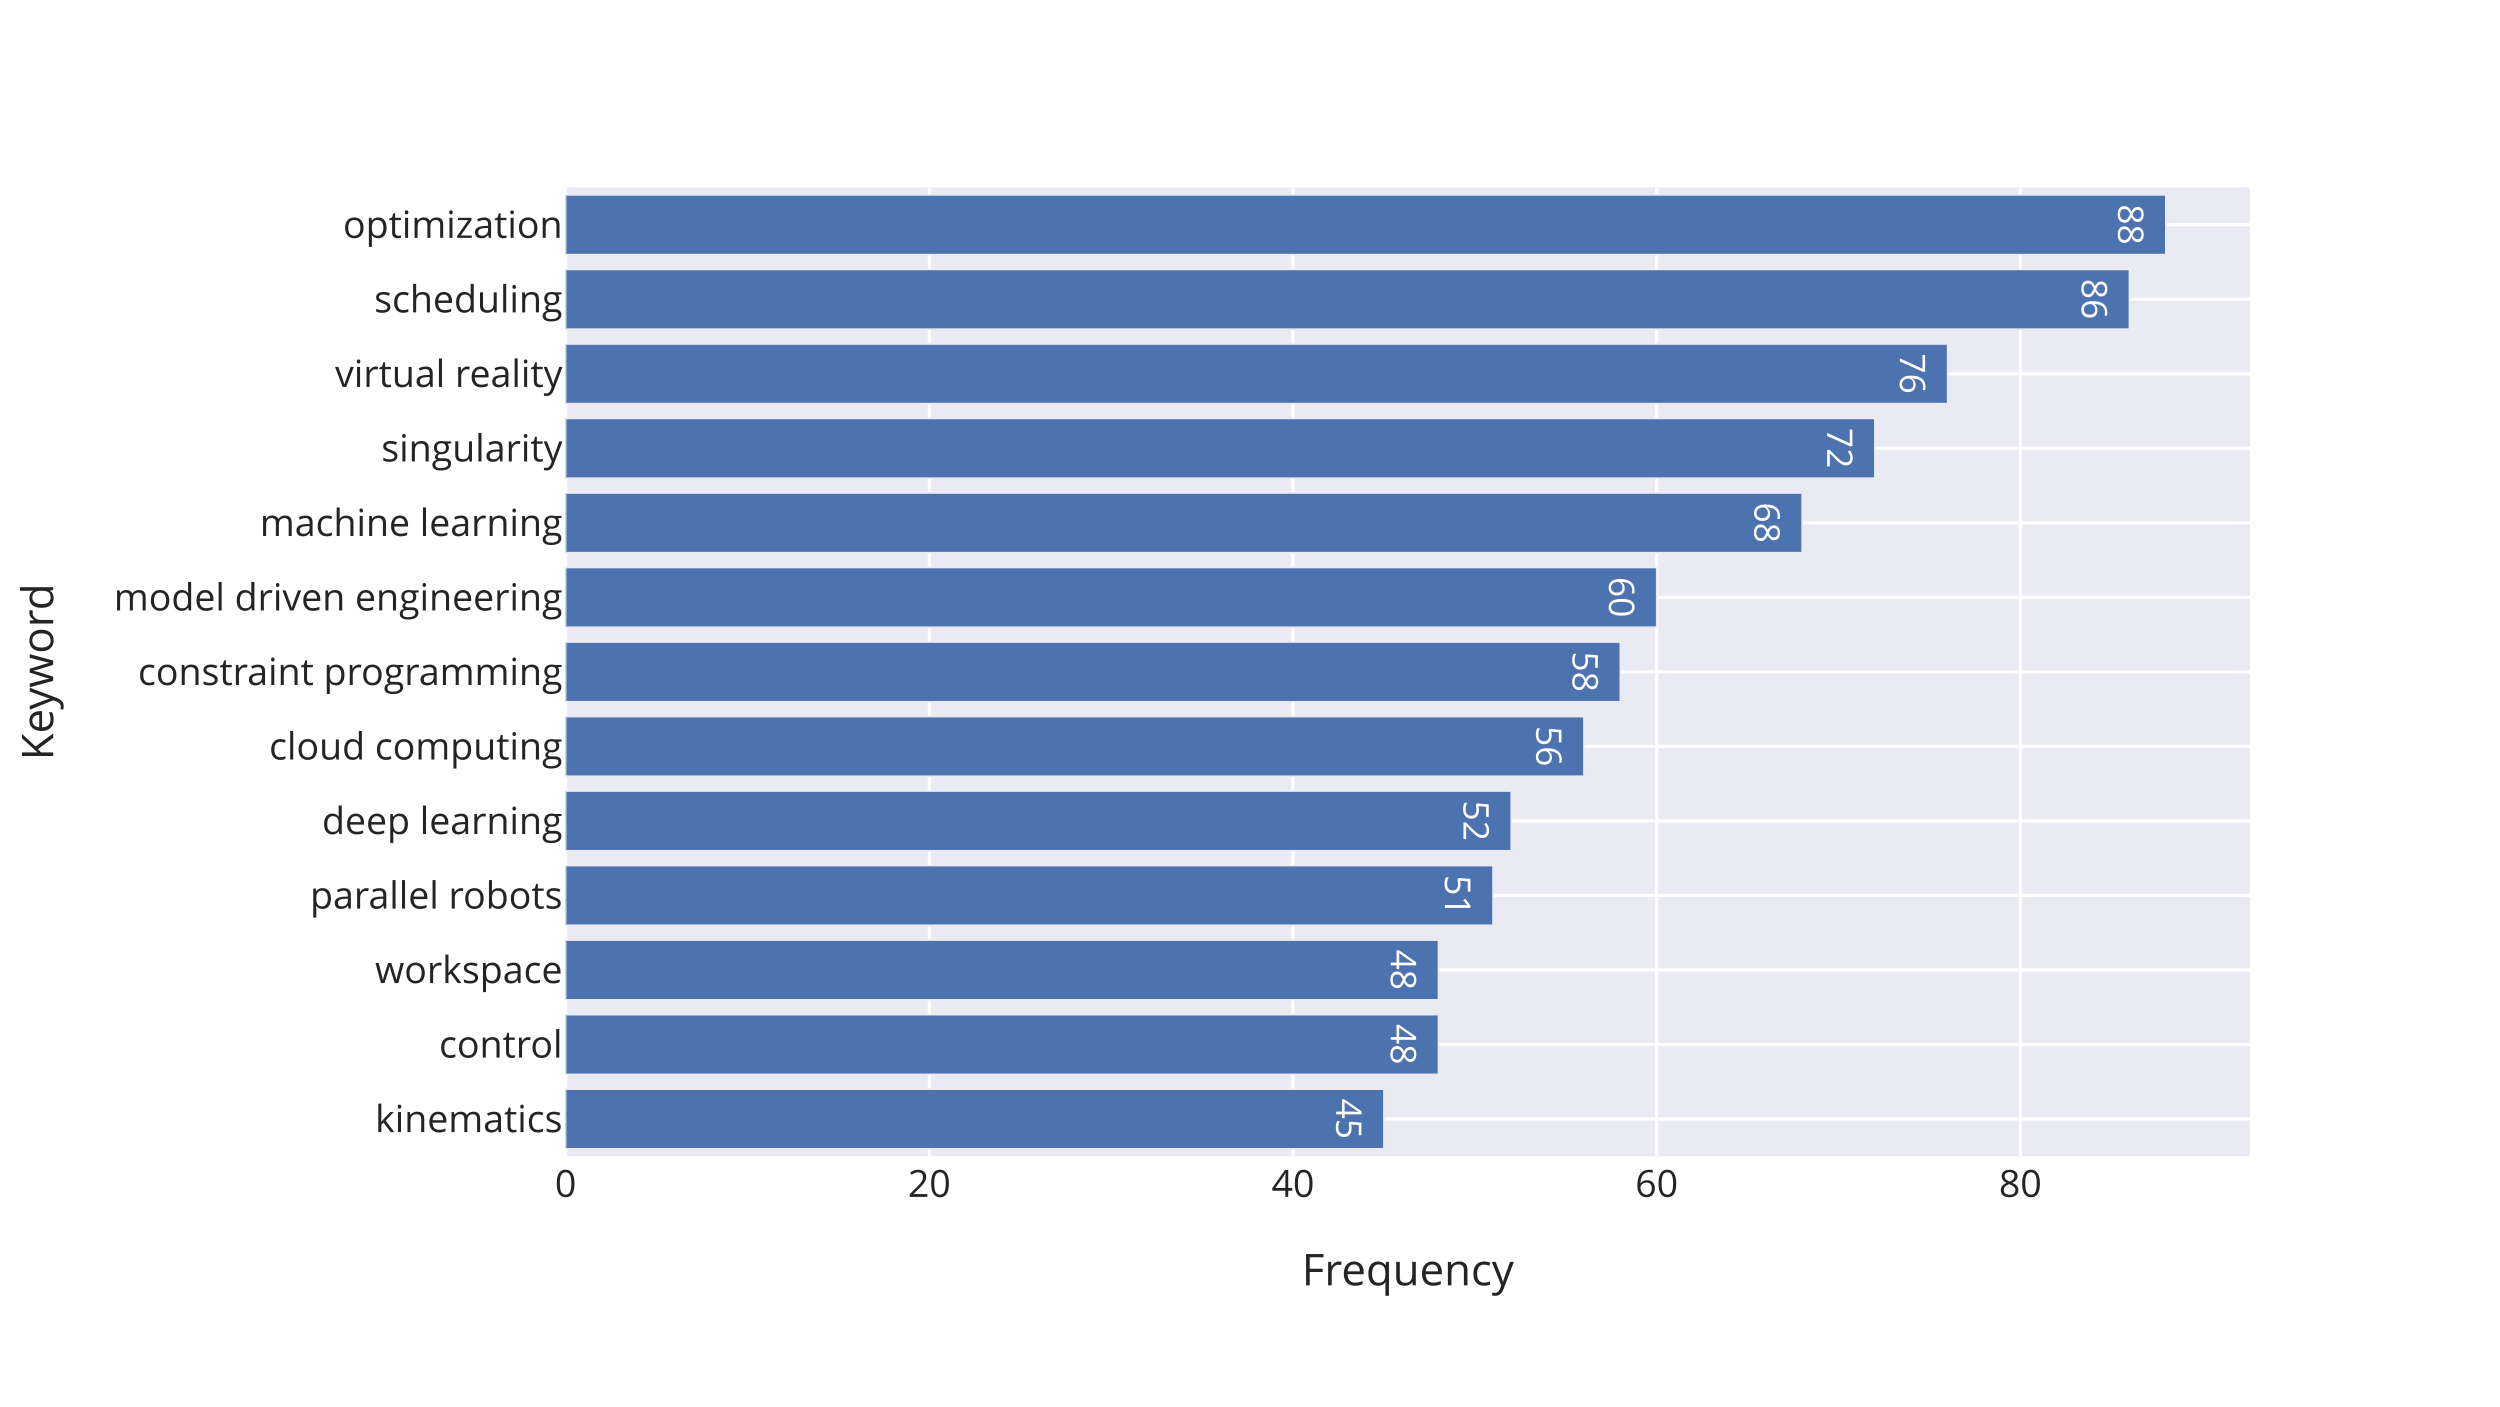
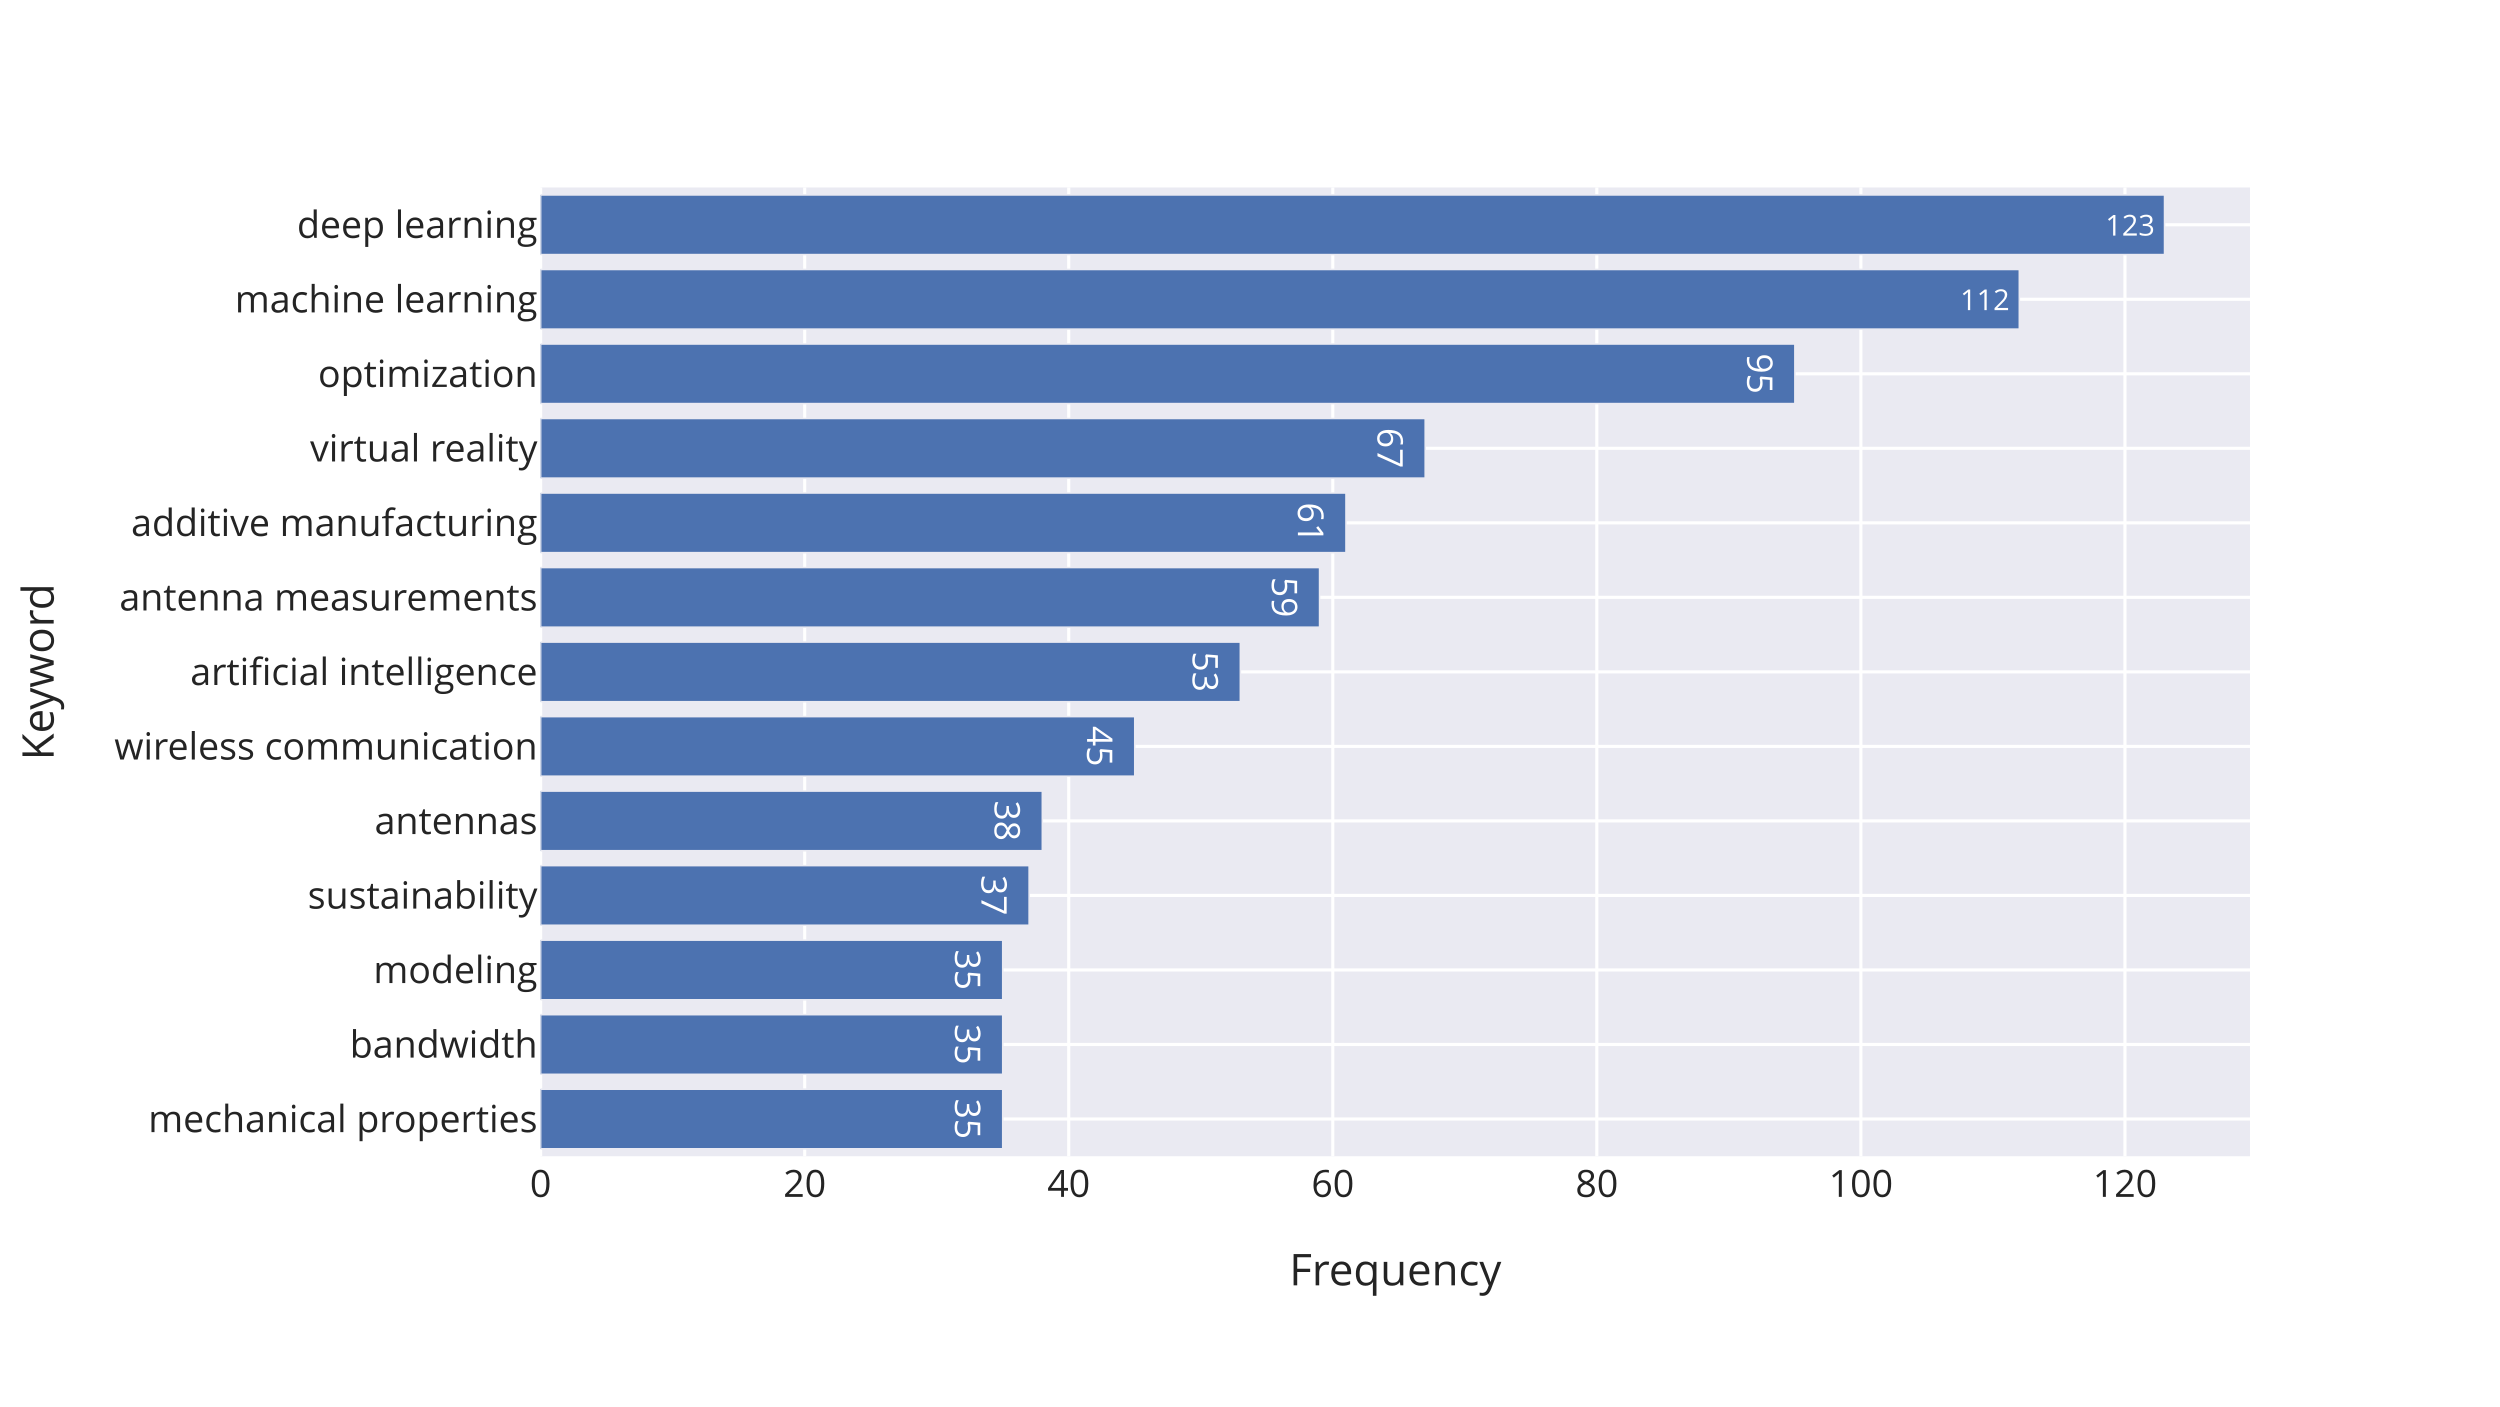
<svg xmlns="http://www.w3.org/2000/svg" class="main-svg" width="800" height="450" style="" viewBox="0 0 800 450">
  <rect x="0" y="0" width="800" height="450" style="fill: rgb(255, 255, 255); fill-opacity: 1;" />
-   <defs id="defs-734078">
+   <defs id="defs-16a63f">
    <g class="clips">
-       <clipPath id="clip734078xyplot" class="plotclip">
-         <rect width="539" height="310" />
-       </clipPath>
-       <clipPath class="axesclip" id="clip734078x">
-         <rect x="181" y="0" width="539" height="450" />
-       </clipPath>
-       <clipPath class="axesclip" id="clip734078y">
+       <clipPath id="clip16a63fxyplot" class="plotclip">
+         <rect width="547" height="310" />
+       </clipPath>
+       <clipPath class="axesclip" id="clip16a63fx">
+         <rect x="173" y="0" width="547" height="450" />
+       </clipPath>
+       <clipPath class="axesclip" id="clip16a63fy">
        <rect x="0" y="60" width="800" height="310" />
      </clipPath>
-       <clipPath class="axesclip" id="clip734078xy">
-         <rect x="181" y="60" width="539" height="310" />
+       <clipPath class="axesclip" id="clip16a63fxy">
+         <rect x="173" y="60" width="547" height="310" />
      </clipPath>
    </g>
    <g class="gradients" />
    <g class="patterns" />
  </defs>
  <g class="bglayer">
-     <rect class="bg" x="181" y="60" width="539" height="310" style="fill: rgb(234, 234, 242); fill-opacity: 1; stroke-width: 0;" />
+     <rect class="bg" x="173" y="60" width="547" height="310" style="fill: rgb(234, 234, 242); fill-opacity: 1; stroke-width: 0;" />
  </g>
  <g class="layer-below">
    <g class="imagelayer" />
    <g class="shapelayer" />
  </g>
  <g class="cartesianlayer">
    <g class="subplot xy">
      <g class="layer-subplot">
        <g class="shapelayer" />
        <g class="imagelayer" />
      </g>
      <g class="minor-gridlayer">
        <g class="x" />
        <g class="y" />
      </g>
      <g class="gridlayer">
        <g class="x">
-           <path class="xgrid crisp" transform="translate(297.38,0)" d="M0,60v310" style="stroke: rgb(255, 255, 255); stroke-opacity: 1; stroke-width: 1px;" />
-           <path class="xgrid crisp" transform="translate(413.75,0)" d="M0,60v310" style="stroke: rgb(255, 255, 255); stroke-opacity: 1; stroke-width: 1px;" />
-           <path class="xgrid crisp" transform="translate(530.13,0)" d="M0,60v310" style="stroke: rgb(255, 255, 255); stroke-opacity: 1; stroke-width: 1px;" />
-           <path class="xgrid crisp" transform="translate(646.5,0)" d="M0,60v310" style="stroke: rgb(255, 255, 255); stroke-opacity: 1; stroke-width: 1px;" />
+           <path class="xgrid crisp" transform="translate(257.5,0)" d="M0,60v310" style="stroke: rgb(255, 255, 255); stroke-opacity: 1; stroke-width: 1px;" />
+           <path class="xgrid crisp" transform="translate(341.99,0)" d="M0,60v310" style="stroke: rgb(255, 255, 255); stroke-opacity: 1; stroke-width: 1px;" />
+           <path class="xgrid crisp" transform="translate(426.49,0)" d="M0,60v310" style="stroke: rgb(255, 255, 255); stroke-opacity: 1; stroke-width: 1px;" />
+           <path class="xgrid crisp" transform="translate(510.98,0)" d="M0,60v310" style="stroke: rgb(255, 255, 255); stroke-opacity: 1; stroke-width: 1px;" />
+           <path class="xgrid crisp" transform="translate(595.48,0)" d="M0,60v310" style="stroke: rgb(255, 255, 255); stroke-opacity: 1; stroke-width: 1px;" />
+           <path class="xgrid crisp" transform="translate(679.98,0)" d="M0,60v310" style="stroke: rgb(255, 255, 255); stroke-opacity: 1; stroke-width: 1px;" />
        </g>
        <g class="y">
-           <path class="ygrid crisp" transform="translate(0,358.08)" d="M181,0h539" style="stroke: rgb(255, 255, 255); stroke-opacity: 1; stroke-width: 1px;" />
-           <path class="ygrid crisp" transform="translate(0,334.23)" d="M181,0h539" style="stroke: rgb(255, 255, 255); stroke-opacity: 1; stroke-width: 1px;" />
-           <path class="ygrid crisp" transform="translate(0,310.38)" d="M181,0h539" style="stroke: rgb(255, 255, 255); stroke-opacity: 1; stroke-width: 1px;" />
-           <path class="ygrid crisp" transform="translate(0,286.54)" d="M181,0h539" style="stroke: rgb(255, 255, 255); stroke-opacity: 1; stroke-width: 1px;" />
-           <path class="ygrid crisp" transform="translate(0,262.69)" d="M181,0h539" style="stroke: rgb(255, 255, 255); stroke-opacity: 1; stroke-width: 1px;" />
-           <path class="ygrid crisp" transform="translate(0,238.85)" d="M181,0h539" style="stroke: rgb(255, 255, 255); stroke-opacity: 1; stroke-width: 1px;" />
-           <path class="ygrid crisp" transform="translate(0,215)" d="M181,0h539" style="stroke: rgb(255, 255, 255); stroke-opacity: 1; stroke-width: 1px;" />
-           <path class="ygrid crisp" transform="translate(0,191.15)" d="M181,0h539" style="stroke: rgb(255, 255, 255); stroke-opacity: 1; stroke-width: 1px;" />
-           <path class="ygrid crisp" transform="translate(0,167.31)" d="M181,0h539" style="stroke: rgb(255, 255, 255); stroke-opacity: 1; stroke-width: 1px;" />
-           <path class="ygrid crisp" transform="translate(0,143.46)" d="M181,0h539" style="stroke: rgb(255, 255, 255); stroke-opacity: 1; stroke-width: 1px;" />
-           <path class="ygrid crisp" transform="translate(0,119.62)" d="M181,0h539" style="stroke: rgb(255, 255, 255); stroke-opacity: 1; stroke-width: 1px;" />
-           <path class="ygrid crisp" transform="translate(0,95.77)" d="M181,0h539" style="stroke: rgb(255, 255, 255); stroke-opacity: 1; stroke-width: 1px;" />
-           <path class="ygrid crisp" transform="translate(0,71.92)" d="M181,0h539" style="stroke: rgb(255, 255, 255); stroke-opacity: 1; stroke-width: 1px;" />
+           <path class="ygrid crisp" transform="translate(0,358.08)" d="M173,0h547" style="stroke: rgb(255, 255, 255); stroke-opacity: 1; stroke-width: 1px;" />
+           <path class="ygrid crisp" transform="translate(0,334.23)" d="M173,0h547" style="stroke: rgb(255, 255, 255); stroke-opacity: 1; stroke-width: 1px;" />
+           <path class="ygrid crisp" transform="translate(0,310.38)" d="M173,0h547" style="stroke: rgb(255, 255, 255); stroke-opacity: 1; stroke-width: 1px;" />
+           <path class="ygrid crisp" transform="translate(0,286.54)" d="M173,0h547" style="stroke: rgb(255, 255, 255); stroke-opacity: 1; stroke-width: 1px;" />
+           <path class="ygrid crisp" transform="translate(0,262.69)" d="M173,0h547" style="stroke: rgb(255, 255, 255); stroke-opacity: 1; stroke-width: 1px;" />
+           <path class="ygrid crisp" transform="translate(0,238.85)" d="M173,0h547" style="stroke: rgb(255, 255, 255); stroke-opacity: 1; stroke-width: 1px;" />
+           <path class="ygrid crisp" transform="translate(0,215)" d="M173,0h547" style="stroke: rgb(255, 255, 255); stroke-opacity: 1; stroke-width: 1px;" />
+           <path class="ygrid crisp" transform="translate(0,191.15)" d="M173,0h547" style="stroke: rgb(255, 255, 255); stroke-opacity: 1; stroke-width: 1px;" />
+           <path class="ygrid crisp" transform="translate(0,167.31)" d="M173,0h547" style="stroke: rgb(255, 255, 255); stroke-opacity: 1; stroke-width: 1px;" />
+           <path class="ygrid crisp" transform="translate(0,143.46)" d="M173,0h547" style="stroke: rgb(255, 255, 255); stroke-opacity: 1; stroke-width: 1px;" />
+           <path class="ygrid crisp" transform="translate(0,119.62)" d="M173,0h547" style="stroke: rgb(255, 255, 255); stroke-opacity: 1; stroke-width: 1px;" />
+           <path class="ygrid crisp" transform="translate(0,95.77)" d="M173,0h547" style="stroke: rgb(255, 255, 255); stroke-opacity: 1; stroke-width: 1px;" />
+           <path class="ygrid crisp" transform="translate(0,71.92)" d="M173,0h547" style="stroke: rgb(255, 255, 255); stroke-opacity: 1; stroke-width: 1px;" />
        </g>
      </g>
      <g class="zerolinelayer">
-         <path class="xzl zl crisp" transform="translate(181,0)" d="M0,60v310" style="stroke: rgb(255, 255, 255); stroke-opacity: 1; stroke-width: 1px;" />
+         <path class="xzl zl crisp" transform="translate(173,0)" d="M0,60v310" style="stroke: rgb(255, 255, 255); stroke-opacity: 1; stroke-width: 1px;" />
      </g>
      <g class="layer-between">
        <g class="shapelayer" />
        <g class="imagelayer" />
      </g>
      <path class="xlines-below" />
      <path class="ylines-below" />
      <g class="overlines-below" />
      <g class="xaxislayer-below" />
      <g class="yaxislayer-below" />
      <g class="overaxes-below" />
      <g class="overplot">
-         <g class="xy" transform="translate(181,60)" clip-path="url(#clip734078xyplot)">
+         <g class="xy" transform="translate(173,60)" clip-path="url(#clip16a63fxyplot)">
          <g class="barlayer mlayer">
            <g class="trace bars" style="opacity: 1;">
              <g class="points">
                <g class="point">
-                   <path d="M0,307.62V288.54H261.84V307.62Z" style="vector-effect: none; opacity: 1; stroke-width: 0.5px; fill: rgb(76, 114, 176); fill-opacity: 1; stroke: rgb(234, 234, 242); stroke-opacity: 1;" />
-                   <text class="bartext bartext-inside" text-anchor="middle" data-notex="1" x="0" y="0" style="font-family: 'Open Sans', verdana, arial, sans-serif; font-size: 12px; fill: rgb(255, 255, 255); fill-opacity: 1; white-space: pre;" transform="translate(250.7592,302.3263)scale(0.9436325)rotate(90 0.06347656 -4.5)">45</text>
-                 </g>
-                 <g class="point">
-                   <path d="M0,283.77V264.69H279.3V283.77Z" style="vector-effect: none; opacity: 1; stroke-width: 0.5px; fill: rgb(76, 114, 176); fill-opacity: 1; stroke: rgb(234, 234, 242); stroke-opacity: 1;" />
-                   <text class="bartext bartext-inside" text-anchor="middle" data-notex="1" x="0" y="0" style="font-family: 'Open Sans', verdana, arial, sans-serif; font-size: 12px; fill: rgb(255, 255, 255); fill-opacity: 1; white-space: pre;" transform="translate(268.2192,278.4763)scale(0.9436325)rotate(90 0.06347656 -4.5)">48</text>
-                 </g>
-                 <g class="point">
-                   <path d="M0,259.92V240.85H279.3V259.92Z" style="vector-effect: none; opacity: 1; stroke-width: 0.5px; fill: rgb(76, 114, 176); fill-opacity: 1; stroke: rgb(234, 234, 242); stroke-opacity: 1;" />
-                   <text class="bartext bartext-inside" text-anchor="middle" data-notex="1" x="0" y="0" style="font-family: 'Open Sans', verdana, arial, sans-serif; font-size: 12px; fill: rgb(255, 255, 255); fill-opacity: 1; white-space: pre;" transform="translate(268.2254,254.6281)scale(0.9429111)rotate(90 0.06347656 -4.5)">48</text>
-                 </g>
-                 <g class="point">
-                   <path d="M0,236.08V217H296.76V236.08Z" style="vector-effect: none; opacity: 1; stroke-width: 0.5px; fill: rgb(76, 114, 176); fill-opacity: 1; stroke: rgb(234, 234, 242); stroke-opacity: 1;" />
-                   <text class="bartext bartext-inside" text-anchor="middle" data-notex="1" x="0" y="0" style="font-family: 'Open Sans', verdana, arial, sans-serif; font-size: 12px; fill: rgb(255, 255, 255); fill-opacity: 1; white-space: pre;" transform="translate(285.665,230.8256)scale(0.9523549)rotate(90 0 -4.5)">51</text>
-                 </g>
-                 <g class="point">
-                   <path d="M0,212.23V193.15H302.58V212.23Z" style="vector-effect: none; opacity: 1; stroke-width: 0.5px; fill: rgb(76, 114, 176); fill-opacity: 1; stroke: rgb(234, 234, 242); stroke-opacity: 1;" />
-                   <text class="bartext bartext-inside" text-anchor="middle" data-notex="1" x="0" y="0" style="font-family: 'Open Sans', verdana, arial, sans-serif; font-size: 12px; fill: rgb(255, 255, 255); fill-opacity: 1; white-space: pre;" transform="translate(291.4992,206.9363)scale(0.9436325)rotate(90 0.06347656 -4.5)">52</text>
-                 </g>
-                 <g class="point">
-                   <path d="M0,188.38V169.31H325.85V188.38Z" style="vector-effect: none; opacity: 1; stroke-width: 0.5px; fill: rgb(76, 114, 176); fill-opacity: 1; stroke: rgb(234, 234, 242); stroke-opacity: 1;" />
-                   <text class="bartext bartext-inside" text-anchor="middle" data-notex="1" x="0" y="0" style="font-family: 'Open Sans', verdana, arial, sans-serif; font-size: 12px; fill: rgb(255, 255, 255); fill-opacity: 1; white-space: pre;" transform="translate(314.7754,183.0881)scale(0.9429111)rotate(90 0.06347656 -4.5)">56</text>
-                 </g>
-                 <g class="point">
-                   <path d="M0,164.54V145.46H337.49V164.54Z" style="vector-effect: none; opacity: 1; stroke-width: 0.5px; fill: rgb(76, 114, 176); fill-opacity: 1; stroke: rgb(234, 234, 242); stroke-opacity: 1;" />
-                   <text class="bartext bartext-inside" text-anchor="middle" data-notex="1" x="0" y="0" style="font-family: 'Open Sans', verdana, arial, sans-serif; font-size: 12px; fill: rgb(255, 255, 255); fill-opacity: 1; white-space: pre;" transform="translate(326.4092,159.2463)scale(0.9436325)rotate(90 0.06347656 -4.5)">58</text>
-                 </g>
-                 <g class="point">
-                   <path d="M0,140.69V121.62H349.13V140.69Z" style="vector-effect: none; opacity: 1; stroke-width: 0.5px; fill: rgb(76, 114, 176); fill-opacity: 1; stroke: rgb(234, 234, 242); stroke-opacity: 1;" />
-                   <text class="bartext bartext-inside" text-anchor="middle" data-notex="1" x="0" y="0" style="font-family: 'Open Sans', verdana, arial, sans-serif; font-size: 12px; fill: rgb(255, 255, 255); fill-opacity: 1; white-space: pre;" transform="translate(338.0554,135.3981)scale(0.9429111)rotate(90 0.06347656 -4.5)">60</text>
-                 </g>
-                 <g class="point">
-                   <path d="M0,116.85V97.77H395.67V116.85Z" style="vector-effect: none; opacity: 1; stroke-width: 0.5px; fill: rgb(76, 114, 176); fill-opacity: 1; stroke: rgb(234, 234, 242); stroke-opacity: 1;" />
-                   <text class="bartext bartext-inside" text-anchor="middle" data-notex="1" x="0" y="0" style="font-family: 'Open Sans', verdana, arial, sans-serif; font-size: 12px; fill: rgb(255, 255, 255); fill-opacity: 1; white-space: pre;" transform="translate(384.5892,111.5563)scale(0.9436325)rotate(90 0.06347656 -4.5)">68</text>
-                 </g>
-                 <g class="point">
-                   <path d="M0,93V73.92H418.95V93Z" style="vector-effect: none; opacity: 1; stroke-width: 0.5px; fill: rgb(76, 114, 176); fill-opacity: 1; stroke: rgb(234, 234, 242); stroke-opacity: 1;" />
-                   <text class="bartext bartext-inside" text-anchor="middle" data-notex="1" x="0" y="0" style="font-family: 'Open Sans', verdana, arial, sans-serif; font-size: 12px; fill: rgb(255, 255, 255); fill-opacity: 1; white-space: pre;" transform="translate(407.8692,87.70635)scale(0.9436325)rotate(90 0.06347656 -4.5)">72</text>
-                 </g>
-                 <g class="point">
-                   <path d="M0,69.15V50.08H442.23V69.15Z" style="vector-effect: none; opacity: 1; stroke-width: 0.5px; fill: rgb(76, 114, 176); fill-opacity: 1; stroke: rgb(234, 234, 242); stroke-opacity: 1;" />
-                   <text class="bartext bartext-inside" text-anchor="middle" data-notex="1" x="0" y="0" style="font-family: 'Open Sans', verdana, arial, sans-serif; font-size: 12px; fill: rgb(255, 255, 255); fill-opacity: 1; white-space: pre;" transform="translate(431.1554,63.8581)scale(0.9429111)rotate(90 0.06347656 -4.5)">76</text>
-                 </g>
-                 <g class="point">
-                   <path d="M0,45.31V26.23H500.41V45.31Z" style="vector-effect: none; opacity: 1; stroke-width: 0.5px; fill: rgb(76, 114, 176); fill-opacity: 1; stroke: rgb(234, 234, 242); stroke-opacity: 1;" />
-                   <text class="bartext bartext-inside" text-anchor="middle" data-notex="1" x="0" y="0" style="font-family: 'Open Sans', verdana, arial, sans-serif; font-size: 12px; fill: rgb(255, 255, 255); fill-opacity: 1; white-space: pre;" transform="translate(489.3292,40.01635)scale(0.9436325)rotate(90 0.06347656 -4.5)">86</text>
-                 </g>
-                 <g class="point">
-                   <path d="M0,21.46V2.38H512.05V21.46Z" style="vector-effect: none; opacity: 1; stroke-width: 0.5px; fill: rgb(76, 114, 176); fill-opacity: 1; stroke: rgb(234, 234, 242); stroke-opacity: 1;" />
-                   <text class="bartext bartext-inside" text-anchor="middle" data-notex="1" x="0" y="0" style="font-family: 'Open Sans', verdana, arial, sans-serif; font-size: 12px; fill: rgb(255, 255, 255); fill-opacity: 1; white-space: pre;" transform="translate(500.9692,16.16635)scale(0.9436325)rotate(90 0.06347656 -4.5)">88</text>
+                   <path d="M0,307.62V288.54H147.87V307.62Z" style="vector-effect: none; opacity: 1; stroke-width: 0.5px; fill: rgb(76, 114, 176); fill-opacity: 1; stroke: rgb(234, 234, 242); stroke-opacity: 1;" />
+                   <text class="bartext bartext-inside" text-anchor="middle" data-notex="1" x="0" y="0" style="font-family: 'Open Sans', verdana, arial, sans-serif; font-size: 12px; fill: rgb(255, 255, 255); fill-opacity: 1; white-space: pre;" transform="translate(136.7892,302.3263)scale(0.9436325)rotate(90 0.06347656 -4.5)">35</text>
+                 </g>
+                 <g class="point">
+                   <path d="M0,283.77V264.69H147.87V283.77Z" style="vector-effect: none; opacity: 1; stroke-width: 0.5px; fill: rgb(76, 114, 176); fill-opacity: 1; stroke: rgb(234, 234, 242); stroke-opacity: 1;" />
+                   <text class="bartext bartext-inside" text-anchor="middle" data-notex="1" x="0" y="0" style="font-family: 'Open Sans', verdana, arial, sans-serif; font-size: 12px; fill: rgb(255, 255, 255); fill-opacity: 1; white-space: pre;" transform="translate(136.7892,278.4763)scale(0.9436325)rotate(90 0.06347656 -4.5)">35</text>
+                 </g>
+                 <g class="point">
+                   <path d="M0,259.92V240.85H147.87V259.92Z" style="vector-effect: none; opacity: 1; stroke-width: 0.5px; fill: rgb(76, 114, 176); fill-opacity: 1; stroke: rgb(234, 234, 242); stroke-opacity: 1;" />
+                   <text class="bartext bartext-inside" text-anchor="middle" data-notex="1" x="0" y="0" style="font-family: 'Open Sans', verdana, arial, sans-serif; font-size: 12px; fill: rgb(255, 255, 255); fill-opacity: 1; white-space: pre;" transform="translate(136.7954,254.6281)scale(0.9429111)rotate(90 0.06347656 -4.5)">35</text>
+                 </g>
+                 <g class="point">
+                   <path d="M0,236.08V217H156.32V236.08Z" style="vector-effect: none; opacity: 1; stroke-width: 0.5px; fill: rgb(76, 114, 176); fill-opacity: 1; stroke: rgb(234, 234, 242); stroke-opacity: 1;" />
+                   <text class="bartext bartext-inside" text-anchor="middle" data-notex="1" x="0" y="0" style="font-family: 'Open Sans', verdana, arial, sans-serif; font-size: 12px; fill: rgb(255, 255, 255); fill-opacity: 1; white-space: pre;" transform="translate(145.2392,230.7863)scale(0.9436325)rotate(90 0.06347656 -4.5)">37</text>
+                 </g>
+                 <g class="point">
+                   <path d="M0,212.23V193.15H160.54V212.23Z" style="vector-effect: none; opacity: 1; stroke-width: 0.5px; fill: rgb(76, 114, 176); fill-opacity: 1; stroke: rgb(234, 234, 242); stroke-opacity: 1;" />
+                   <text class="bartext bartext-inside" text-anchor="middle" data-notex="1" x="0" y="0" style="font-family: 'Open Sans', verdana, arial, sans-serif; font-size: 12px; fill: rgb(255, 255, 255); fill-opacity: 1; white-space: pre;" transform="translate(149.4592,206.9363)scale(0.9436325)rotate(90 0.06347656 -4.5)">38</text>
+                 </g>
+                 <g class="point">
+                   <path d="M0,188.38V169.31H190.12V188.38Z" style="vector-effect: none; opacity: 1; stroke-width: 0.5px; fill: rgb(76, 114, 176); fill-opacity: 1; stroke: rgb(234, 234, 242); stroke-opacity: 1;" />
+                   <text class="bartext bartext-inside" text-anchor="middle" data-notex="1" x="0" y="0" style="font-family: 'Open Sans', verdana, arial, sans-serif; font-size: 12px; fill: rgb(255, 255, 255); fill-opacity: 1; white-space: pre;" transform="translate(179.0454,183.0881)scale(0.9429111)rotate(90 0.06347656 -4.5)">45</text>
+                 </g>
+                 <g class="point">
+                   <path d="M0,164.54V145.46H223.91V164.54Z" style="vector-effect: none; opacity: 1; stroke-width: 0.5px; fill: rgb(76, 114, 176); fill-opacity: 1; stroke: rgb(234, 234, 242); stroke-opacity: 1;" />
+                   <text class="bartext bartext-inside" text-anchor="middle" data-notex="1" x="0" y="0" style="font-family: 'Open Sans', verdana, arial, sans-serif; font-size: 12px; fill: rgb(255, 255, 255); fill-opacity: 1; white-space: pre;" transform="translate(212.8292,159.2463)scale(0.9436325)rotate(90 0.06347656 -4.5)">53</text>
+                 </g>
+                 <g class="point">
+                   <path d="M0,140.69V121.62H249.26V140.69Z" style="vector-effect: none; opacity: 1; stroke-width: 0.5px; fill: rgb(76, 114, 176); fill-opacity: 1; stroke: rgb(234, 234, 242); stroke-opacity: 1;" />
+                   <text class="bartext bartext-inside" text-anchor="middle" data-notex="1" x="0" y="0" style="font-family: 'Open Sans', verdana, arial, sans-serif; font-size: 12px; fill: rgb(255, 255, 255); fill-opacity: 1; white-space: pre;" transform="translate(238.1854,135.3981)scale(0.9429111)rotate(90 0.06347656 -4.5)">59</text>
+                 </g>
+                 <g class="point">
+                   <path d="M0,116.85V97.77H257.71V116.85Z" style="vector-effect: none; opacity: 1; stroke-width: 0.5px; fill: rgb(76, 114, 176); fill-opacity: 1; stroke: rgb(234, 234, 242); stroke-opacity: 1;" />
+                   <text class="bartext bartext-inside" text-anchor="middle" data-notex="1" x="0" y="0" style="font-family: 'Open Sans', verdana, arial, sans-serif; font-size: 12px; fill: rgb(255, 255, 255); fill-opacity: 1; white-space: pre;" transform="translate(246.615,111.5956)scale(0.9523549)rotate(90 0 -4.5)">61</text>
+                 </g>
+                 <g class="point">
+                   <path d="M0,93V73.92H283.06V93Z" style="vector-effect: none; opacity: 1; stroke-width: 0.5px; fill: rgb(76, 114, 176); fill-opacity: 1; stroke: rgb(234, 234, 242); stroke-opacity: 1;" />
+                   <text class="bartext bartext-inside" text-anchor="middle" data-notex="1" x="0" y="0" style="font-family: 'Open Sans', verdana, arial, sans-serif; font-size: 12px; fill: rgb(255, 255, 255); fill-opacity: 1; white-space: pre;" transform="translate(271.9792,87.70635)scale(0.9436325)rotate(90 0.06347656 -4.5)">67</text>
+                 </g>
+                 <g class="point">
+                   <path d="M0,69.15V50.08H401.36V69.15Z" style="vector-effect: none; opacity: 1; stroke-width: 0.5px; fill: rgb(76, 114, 176); fill-opacity: 1; stroke: rgb(234, 234, 242); stroke-opacity: 1;" />
+                   <text class="bartext bartext-inside" text-anchor="middle" data-notex="1" x="0" y="0" style="font-family: 'Open Sans', verdana, arial, sans-serif; font-size: 12px; fill: rgb(255, 255, 255); fill-opacity: 1; white-space: pre;" transform="translate(390.2854,63.8581)scale(0.9429111)rotate(90 0.06347656 -4.5)">95</text>
+                 </g>
+                 <g class="point">
+                   <path d="M0,45.31V26.23H473.18V45.31Z" style="vector-effect: none; opacity: 1; stroke-width: 0.5px; fill: rgb(76, 114, 176); fill-opacity: 1; stroke: rgb(234, 234, 242); stroke-opacity: 1;" />
+                   <text class="bartext bartext-inside" text-anchor="middle" data-notex="1" x="0" y="0" style="font-family: 'Open Sans', verdana, arial, sans-serif; font-size: 12px; fill: rgb(255, 255, 255); fill-opacity: 1; white-space: pre;" transform="translate(462.1583,39.23235)scale(0.7694118)">112</text>
+                 </g>
+                 <g class="point">
+                   <path d="M0,21.46V2.38H519.65V21.46Z" style="vector-effect: none; opacity: 1; stroke-width: 0.5px; fill: rgb(76, 114, 176); fill-opacity: 1; stroke: rgb(234, 234, 242); stroke-opacity: 1;" />
+                   <text class="bartext bartext-inside" text-anchor="middle" data-notex="1" x="0" y="0" style="font-family: 'Open Sans', verdana, arial, sans-serif; font-size: 12px; fill: rgb(255, 255, 255); fill-opacity: 1; white-space: pre;" transform="translate(508.6283,15.38235)scale(0.7694118)">123</text>
                </g>
              </g>
            </g>
          </g>
        </g>
      </g>
      <g class="zerolinelayer-above" />
      <path class="xlines-above crisp" d="M0,0" style="fill: none;" />
      <path class="ylines-above crisp" d="M0,0" style="fill: none;" />
      <g class="overlines-above" />
      <g class="xaxislayer-above">
        <g class="xtick">
-           <text text-anchor="middle" x="0" y="383" transform="translate(181,0)" style="font-family: 'Open Sans', verdana, arial, sans-serif; font-size: 12px; fill: rgb(36, 36, 36); fill-opacity: 1; white-space: pre;">0</text>
-         </g>
-         <g class="xtick">
-           <text text-anchor="middle" x="0" y="383" style="font-family: 'Open Sans', verdana, arial, sans-serif; font-size: 12px; fill: rgb(36, 36, 36); fill-opacity: 1; white-space: pre;" transform="translate(297.38,0)">20</text>
-         </g>
-         <g class="xtick">
-           <text text-anchor="middle" x="0" y="383" style="font-family: 'Open Sans', verdana, arial, sans-serif; font-size: 12px; fill: rgb(36, 36, 36); fill-opacity: 1; white-space: pre;" transform="translate(413.75,0)">40</text>
-         </g>
-         <g class="xtick">
-           <text text-anchor="middle" x="0" y="383" style="font-family: 'Open Sans', verdana, arial, sans-serif; font-size: 12px; fill: rgb(36, 36, 36); fill-opacity: 1; white-space: pre;" transform="translate(530.13,0)">60</text>
-         </g>
-         <g class="xtick">
-           <text text-anchor="middle" x="0" y="383" style="font-family: 'Open Sans', verdana, arial, sans-serif; font-size: 12px; fill: rgb(36, 36, 36); fill-opacity: 1; white-space: pre;" transform="translate(646.5,0)">80</text>
+           <text text-anchor="middle" x="0" y="383" transform="translate(173,0)" style="font-family: 'Open Sans', verdana, arial, sans-serif; font-size: 12px; fill: rgb(36, 36, 36); fill-opacity: 1; white-space: pre;">0</text>
+         </g>
+         <g class="xtick">
+           <text text-anchor="middle" x="0" y="383" style="font-family: 'Open Sans', verdana, arial, sans-serif; font-size: 12px; fill: rgb(36, 36, 36); fill-opacity: 1; white-space: pre;" transform="translate(257.5,0)">20</text>
+         </g>
+         <g class="xtick">
+           <text text-anchor="middle" x="0" y="383" style="font-family: 'Open Sans', verdana, arial, sans-serif; font-size: 12px; fill: rgb(36, 36, 36); fill-opacity: 1; white-space: pre;" transform="translate(341.99,0)">40</text>
+         </g>
+         <g class="xtick">
+           <text text-anchor="middle" x="0" y="383" style="font-family: 'Open Sans', verdana, arial, sans-serif; font-size: 12px; fill: rgb(36, 36, 36); fill-opacity: 1; white-space: pre;" transform="translate(426.49,0)">60</text>
+         </g>
+         <g class="xtick">
+           <text text-anchor="middle" x="0" y="383" style="font-family: 'Open Sans', verdana, arial, sans-serif; font-size: 12px; fill: rgb(36, 36, 36); fill-opacity: 1; white-space: pre;" transform="translate(510.98,0)">80</text>
+         </g>
+         <g class="xtick">
+           <text text-anchor="middle" x="0" y="383" style="font-family: 'Open Sans', verdana, arial, sans-serif; font-size: 12px; fill: rgb(36, 36, 36); fill-opacity: 1; white-space: pre;" transform="translate(595.48,0)">100</text>
+         </g>
+         <g class="xtick">
+           <text text-anchor="middle" x="0" y="383" style="font-family: 'Open Sans', verdana, arial, sans-serif; font-size: 12px; fill: rgb(36, 36, 36); fill-opacity: 1; white-space: pre;" transform="translate(679.98,0)">120</text>
        </g>
      </g>
      <g class="yaxislayer-above">
        <g class="ytick">
-           <text text-anchor="end" x="180" y="4.2" transform="translate(0,358.08)" style="font-family: 'Open Sans', verdana, arial, sans-serif; font-size: 12px; fill: rgb(36, 36, 36); fill-opacity: 1; white-space: pre;">kinematics</text>
-         </g>
-         <g class="ytick">
-           <text text-anchor="end" x="180" y="4.2" transform="translate(0,334.23)" style="font-family: 'Open Sans', verdana, arial, sans-serif; font-size: 12px; fill: rgb(36, 36, 36); fill-opacity: 1; white-space: pre;">control</text>
-         </g>
-         <g class="ytick">
-           <text text-anchor="end" x="180" y="4.2" transform="translate(0,310.38)" style="font-family: 'Open Sans', verdana, arial, sans-serif; font-size: 12px; fill: rgb(36, 36, 36); fill-opacity: 1; white-space: pre;">workspace</text>
-         </g>
-         <g class="ytick">
-           <text text-anchor="end" x="180" y="4.2" transform="translate(0,286.54)" style="font-family: 'Open Sans', verdana, arial, sans-serif; font-size: 12px; fill: rgb(36, 36, 36); fill-opacity: 1; white-space: pre;">parallel robots</text>
-         </g>
-         <g class="ytick">
-           <text text-anchor="end" x="180" y="4.2" transform="translate(0,262.69)" style="font-family: 'Open Sans', verdana, arial, sans-serif; font-size: 12px; fill: rgb(36, 36, 36); fill-opacity: 1; white-space: pre;">deep learning</text>
-         </g>
-         <g class="ytick">
-           <text text-anchor="end" x="180" y="4.2" transform="translate(0,238.85)" style="font-family: 'Open Sans', verdana, arial, sans-serif; font-size: 12px; fill: rgb(36, 36, 36); fill-opacity: 1; white-space: pre;">cloud computing</text>
-         </g>
-         <g class="ytick">
-           <text text-anchor="end" x="180" y="4.2" transform="translate(0,215)" style="font-family: 'Open Sans', verdana, arial, sans-serif; font-size: 12px; fill: rgb(36, 36, 36); fill-opacity: 1; white-space: pre;">constraint programming</text>
-         </g>
-         <g class="ytick">
-           <text text-anchor="end" x="180" y="4.2" transform="translate(0,191.15)" style="font-family: 'Open Sans', verdana, arial, sans-serif; font-size: 12px; fill: rgb(36, 36, 36); fill-opacity: 1; white-space: pre;">model driven engineering</text>
-         </g>
-         <g class="ytick">
-           <text text-anchor="end" x="180" y="4.2" transform="translate(0,167.31)" style="font-family: 'Open Sans', verdana, arial, sans-serif; font-size: 12px; fill: rgb(36, 36, 36); fill-opacity: 1; white-space: pre;">machine learning</text>
-         </g>
-         <g class="ytick">
-           <text text-anchor="end" x="180" y="4.2" transform="translate(0,143.46)" style="font-family: 'Open Sans', verdana, arial, sans-serif; font-size: 12px; fill: rgb(36, 36, 36); fill-opacity: 1; white-space: pre;">singularity</text>
-         </g>
-         <g class="ytick">
-           <text text-anchor="end" x="180" y="4.2" transform="translate(0,119.62)" style="font-family: 'Open Sans', verdana, arial, sans-serif; font-size: 12px; fill: rgb(36, 36, 36); fill-opacity: 1; white-space: pre;">virtual reality</text>
-         </g>
-         <g class="ytick">
-           <text text-anchor="end" x="180" y="4.2" transform="translate(0,95.77)" style="font-family: 'Open Sans', verdana, arial, sans-serif; font-size: 12px; fill: rgb(36, 36, 36); fill-opacity: 1; white-space: pre;">scheduling</text>
-         </g>
-         <g class="ytick">
-           <text text-anchor="end" x="180" y="4.2" transform="translate(0,71.92)" style="font-family: 'Open Sans', verdana, arial, sans-serif; font-size: 12px; fill: rgb(36, 36, 36); fill-opacity: 1; white-space: pre;">optimization</text>
+           <text text-anchor="end" x="172" y="4.2" transform="translate(0,358.08)" style="font-family: 'Open Sans', verdana, arial, sans-serif; font-size: 12px; fill: rgb(36, 36, 36); fill-opacity: 1; white-space: pre;">mechanical properties</text>
+         </g>
+         <g class="ytick">
+           <text text-anchor="end" x="172" y="4.2" transform="translate(0,334.23)" style="font-family: 'Open Sans', verdana, arial, sans-serif; font-size: 12px; fill: rgb(36, 36, 36); fill-opacity: 1; white-space: pre;">bandwidth</text>
+         </g>
+         <g class="ytick">
+           <text text-anchor="end" x="172" y="4.2" transform="translate(0,310.38)" style="font-family: 'Open Sans', verdana, arial, sans-serif; font-size: 12px; fill: rgb(36, 36, 36); fill-opacity: 1; white-space: pre;">modeling</text>
+         </g>
+         <g class="ytick">
+           <text text-anchor="end" x="172" y="4.2" transform="translate(0,286.54)" style="font-family: 'Open Sans', verdana, arial, sans-serif; font-size: 12px; fill: rgb(36, 36, 36); fill-opacity: 1; white-space: pre;">sustainability</text>
+         </g>
+         <g class="ytick">
+           <text text-anchor="end" x="172" y="4.2" transform="translate(0,262.69)" style="font-family: 'Open Sans', verdana, arial, sans-serif; font-size: 12px; fill: rgb(36, 36, 36); fill-opacity: 1; white-space: pre;">antennas</text>
+         </g>
+         <g class="ytick">
+           <text text-anchor="end" x="172" y="4.2" transform="translate(0,238.85)" style="font-family: 'Open Sans', verdana, arial, sans-serif; font-size: 12px; fill: rgb(36, 36, 36); fill-opacity: 1; white-space: pre;">wireless communication</text>
+         </g>
+         <g class="ytick">
+           <text text-anchor="end" x="172" y="4.2" transform="translate(0,215)" style="font-family: 'Open Sans', verdana, arial, sans-serif; font-size: 12px; fill: rgb(36, 36, 36); fill-opacity: 1; white-space: pre;">artificial intelligence</text>
+         </g>
+         <g class="ytick">
+           <text text-anchor="end" x="172" y="4.2" transform="translate(0,191.15)" style="font-family: 'Open Sans', verdana, arial, sans-serif; font-size: 12px; fill: rgb(36, 36, 36); fill-opacity: 1; white-space: pre;">antenna measurements</text>
+         </g>
+         <g class="ytick">
+           <text text-anchor="end" x="172" y="4.2" transform="translate(0,167.31)" style="font-family: 'Open Sans', verdana, arial, sans-serif; font-size: 12px; fill: rgb(36, 36, 36); fill-opacity: 1; white-space: pre;">additive manufacturing</text>
+         </g>
+         <g class="ytick">
+           <text text-anchor="end" x="172" y="4.2" transform="translate(0,143.46)" style="font-family: 'Open Sans', verdana, arial, sans-serif; font-size: 12px; fill: rgb(36, 36, 36); fill-opacity: 1; white-space: pre;">virtual reality</text>
+         </g>
+         <g class="ytick">
+           <text text-anchor="end" x="172" y="4.2" transform="translate(0,119.62)" style="font-family: 'Open Sans', verdana, arial, sans-serif; font-size: 12px; fill: rgb(36, 36, 36); fill-opacity: 1; white-space: pre;">optimization</text>
+         </g>
+         <g class="ytick">
+           <text text-anchor="end" x="172" y="4.2" transform="translate(0,95.77)" style="font-family: 'Open Sans', verdana, arial, sans-serif; font-size: 12px; fill: rgb(36, 36, 36); fill-opacity: 1; white-space: pre;">machine learning</text>
+         </g>
+         <g class="ytick">
+           <text text-anchor="end" x="172" y="4.2" transform="translate(0,71.92)" style="font-family: 'Open Sans', verdana, arial, sans-serif; font-size: 12px; fill: rgb(36, 36, 36); fill-opacity: 1; white-space: pre;">deep learning</text>
        </g>
      </g>
      <g class="overaxes-above" />
    </g>
  </g>
  <g class="polarlayer" />
  <g class="smithlayer" />
  <g class="ternarylayer" />
  <g class="geolayer" />
  <g class="funnelarealayer" />
  <g class="pielayer" />
  <g class="iciclelayer" />
  <g class="treemaplayer" />
  <g class="sunburstlayer" />
  <g class="glimages" />
-   <defs id="topdefs-734078">
+   <defs id="topdefs-16a63f">
    <g class="clips" />
  </defs>
  <g class="layer-above">
    <g class="imagelayer" />
    <g class="shapelayer" />
  </g>
  <g class="infolayer">
    <g class="g-gtitle" />
    <g class="g-xtitle">
-       <text class="xtitle" x="450.5" y="411.3" text-anchor="middle" style="opacity: 1; font-family: 'Open Sans', verdana, arial, sans-serif; font-size: 14px; fill: rgb(36, 36, 36); fill-opacity: 1; white-space: pre;">Frequency</text>
+       <text class="xtitle" x="446.5" y="411.3" text-anchor="middle" style="opacity: 1; font-family: 'Open Sans', verdana, arial, sans-serif; font-size: 14px; fill: rgb(36, 36, 36); fill-opacity: 1; white-space: pre;">Frequency</text>
    </g>
    <g class="g-ytitle">
-       <text class="ytitle" transform="rotate(-90,17.02187,215)" x="17.022" y="215" text-anchor="middle" style="opacity: 1; font-family: 'Open Sans', verdana, arial, sans-serif; font-size: 14px; fill: rgb(36, 36, 36); fill-opacity: 1; white-space: pre;">Keyword</text>
+       <text class="ytitle" transform="rotate(-90,17.17812,215)" x="17.178" y="215" text-anchor="middle" style="opacity: 1; font-family: 'Open Sans', verdana, arial, sans-serif; font-size: 14px; fill: rgb(36, 36, 36); fill-opacity: 1; white-space: pre;">Keyword</text>
    </g>
  </g>
</svg>
